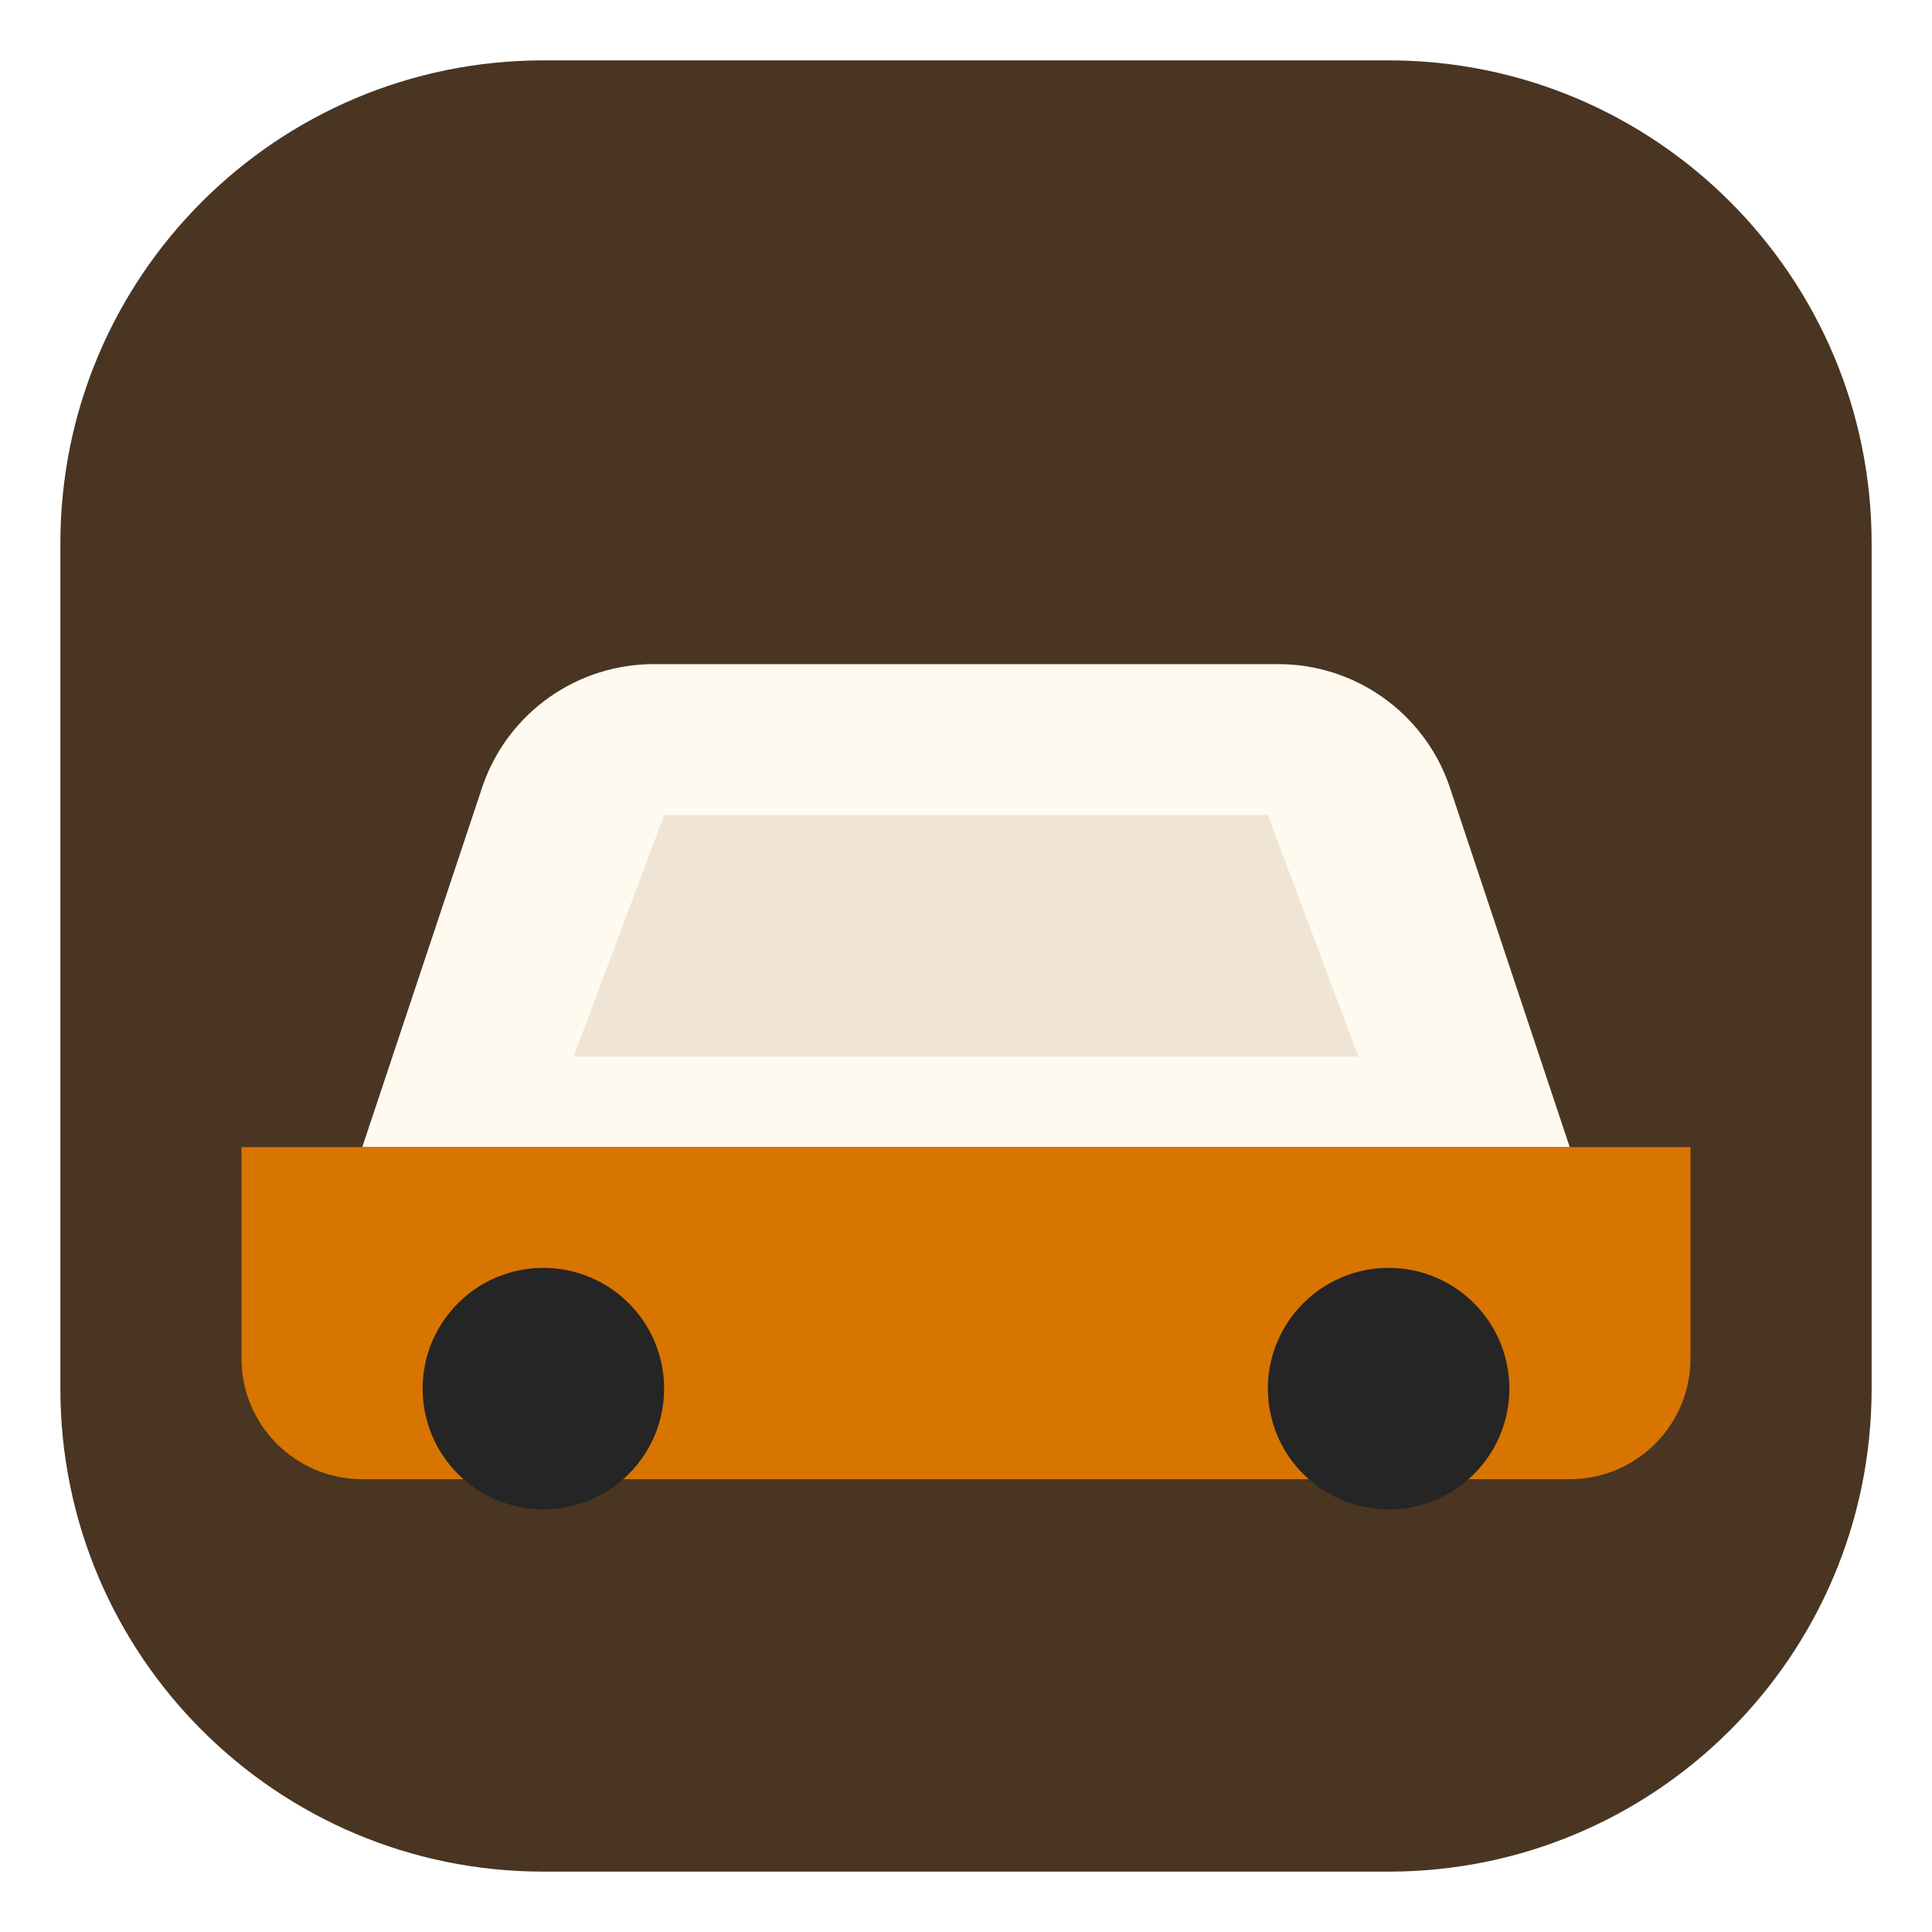
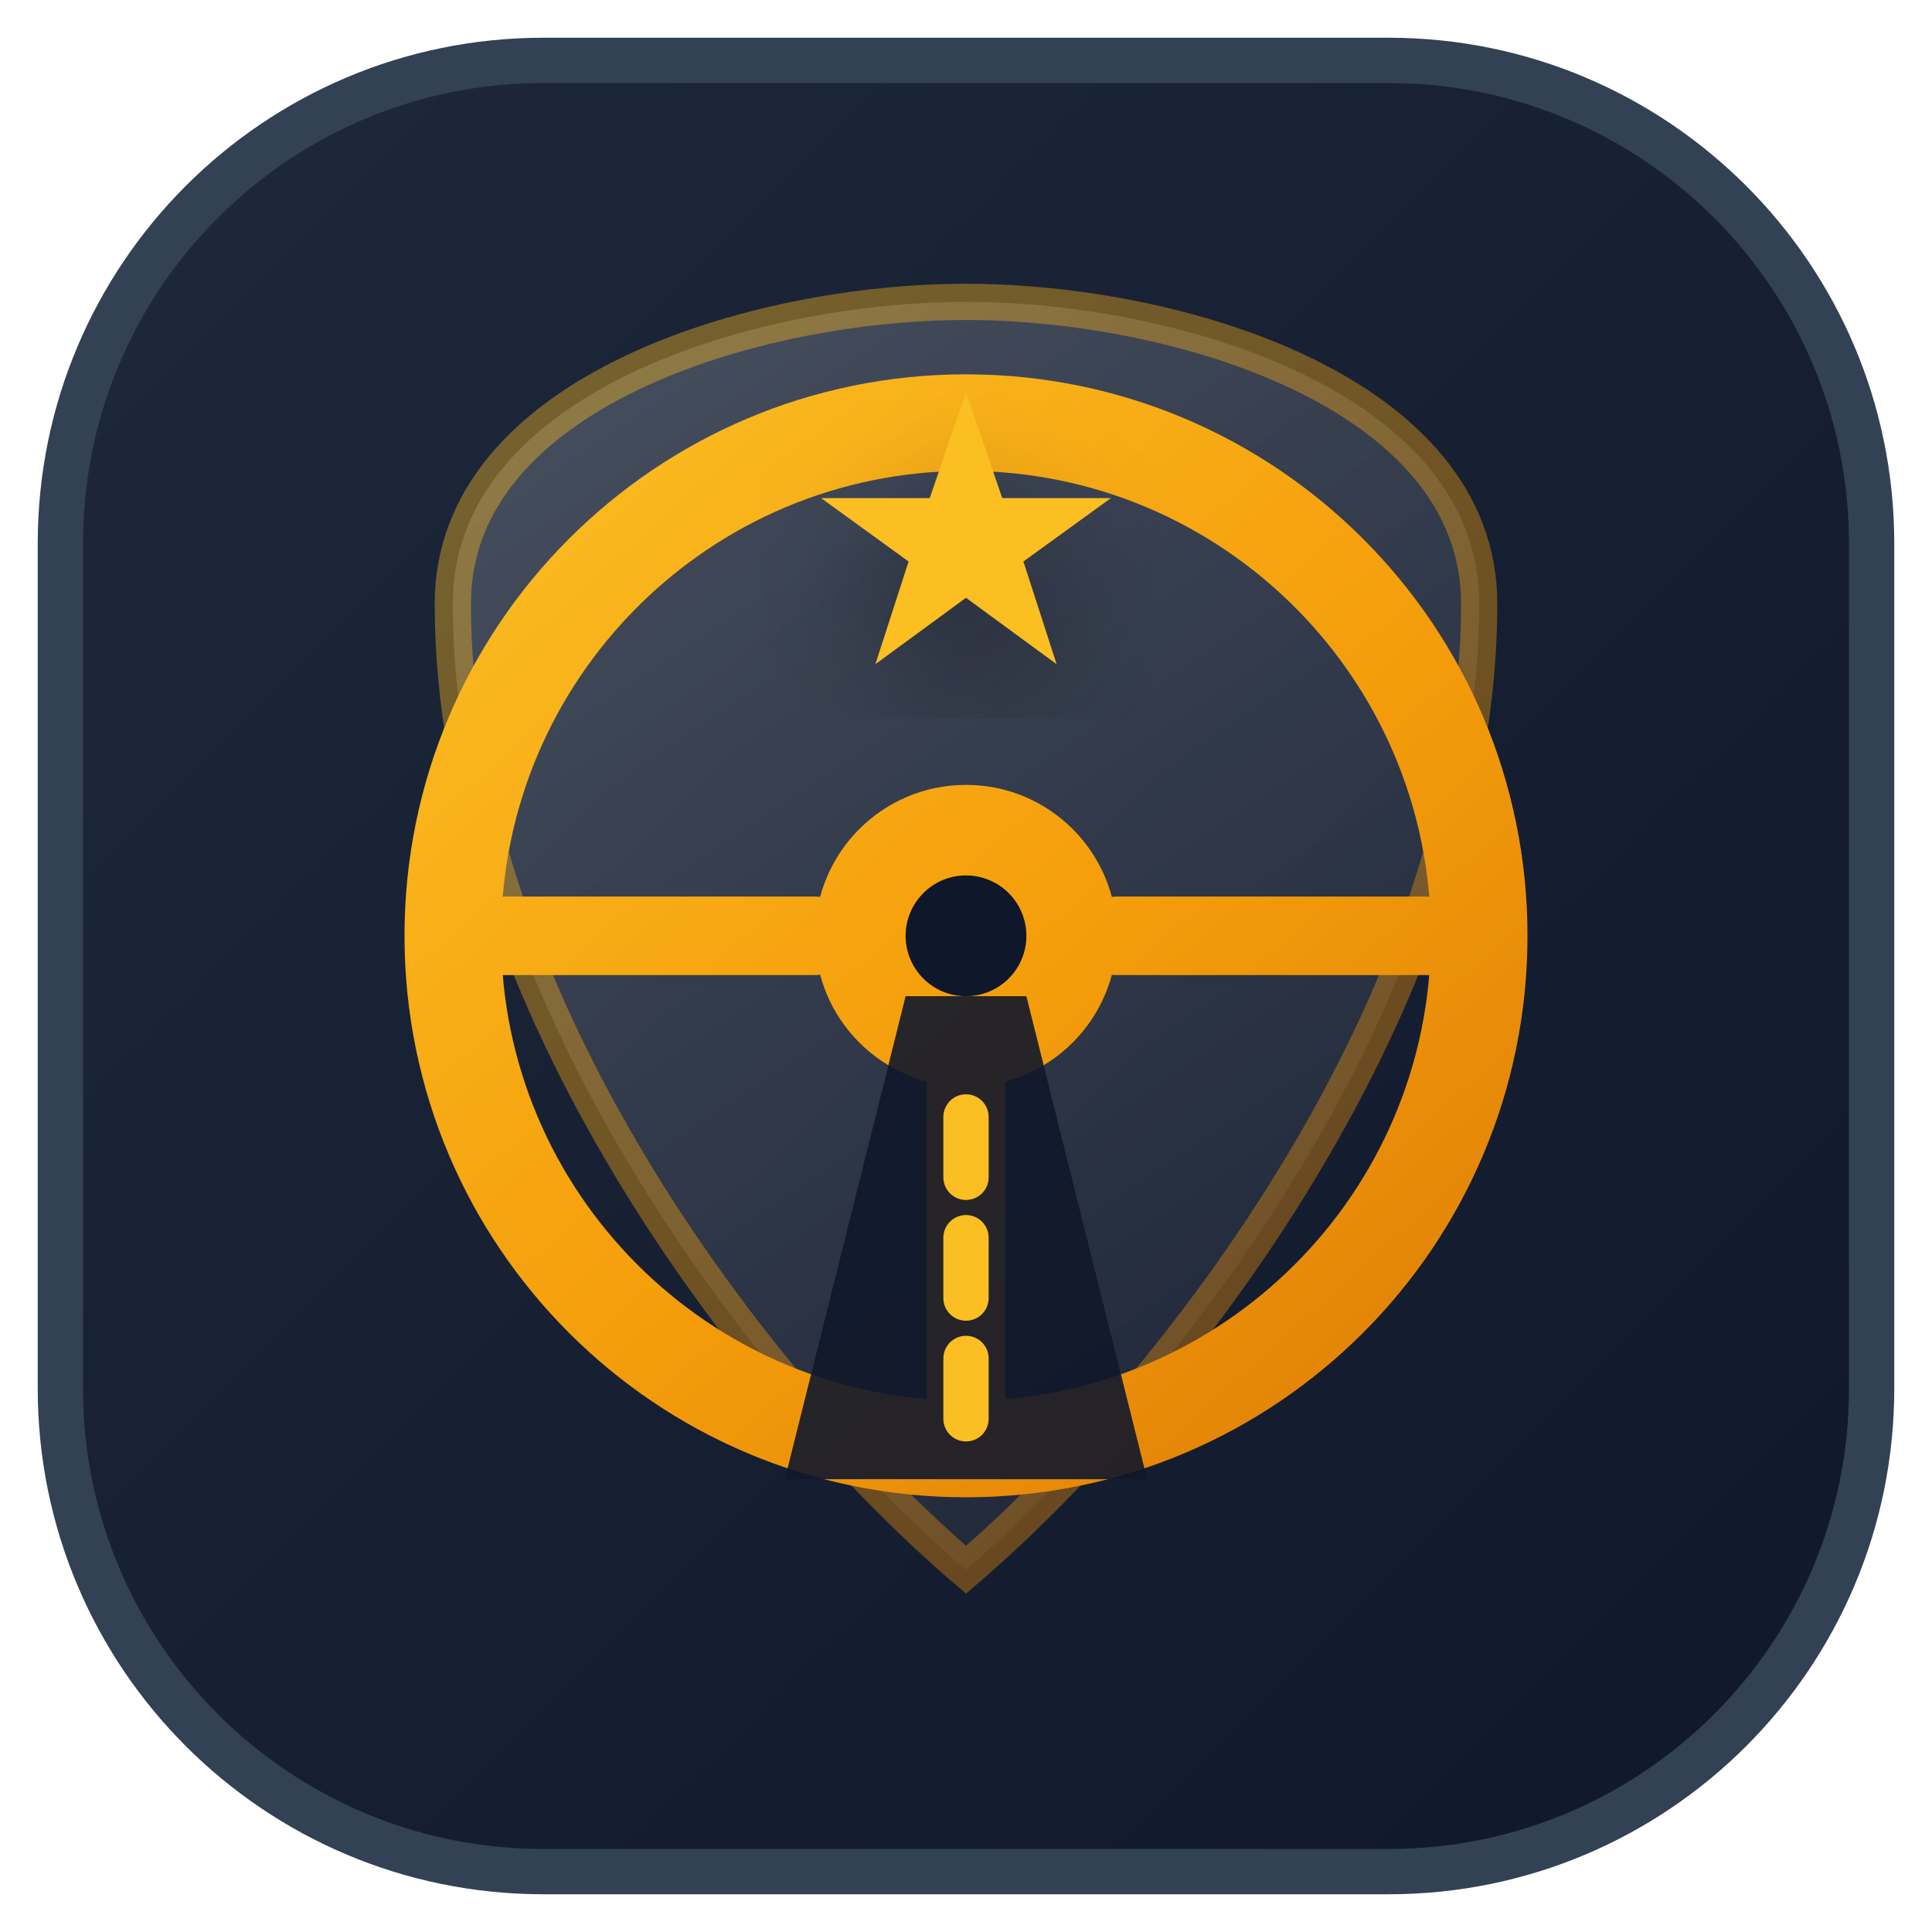
- <svg xmlns="http://www.w3.org/2000/svg" viewBox="0 0 64 64">
-   <rect x="2" y="2" width="60" height="60" rx="16" fill="#493522" />
-   <path d="M12 38h40l-4-12a6 6 0 0 0-5.7-4H21.7a6 6 0 0 0-5.7 4l-4 12Z" fill="#fffaf0" />
-   <path d="M8 38h48v7a4 4 0 0 1-4 4H12a4 4 0 0 1-4-4v-7Z" fill="#d87500" />
-   <circle cx="18" cy="46" r="4" fill="#252525" />
-   <circle cx="46" cy="46" r="4" fill="#252525" />
-   <path d="M22 27h20l3 8H19l3-8Z" fill="#f0e4d5" />
+ <svg xmlns="http://www.w3.org/2000/svg" viewBox="0 0 64 64" fill="none">
+   <defs>
+     <linearGradient id="dpBg" x1="0" y1="0" x2="64" y2="64" gradientUnits="userSpaceOnUse">
+       <stop offset="0%" stop-color="#1e293b" />
+       <stop offset="100%" stop-color="#0f172a" />
+     </linearGradient>
+     <linearGradient id="dpGold" x1="16" y1="12" x2="52" y2="52" gradientUnits="userSpaceOnUse">
+       <stop offset="0%" stop-color="#fbbf24" />
+       <stop offset="50%" stop-color="#f59e0b" />
+       <stop offset="100%" stop-color="#d97706" />
+     </linearGradient>
+     <linearGradient id="dpShield" x1="20" y1="14" x2="44" y2="50" gradientUnits="userSpaceOnUse">
+       <stop offset="0%" stop-color="#ffffff" stop-opacity="0.18" />
+       <stop offset="100%" stop-color="#ffffff" stop-opacity="0.04" />
+     </linearGradient>
+     <filter id="dpShadow" x="-20%" y="-20%" width="140%" height="140%">
+       <feDropShadow dx="0" dy="2" stdDeviation="2" flood-color="#000" flood-opacity="0.3" />
+     </filter>
+   </defs>
+   <rect x="2" y="2" width="60" height="60" rx="16" fill="url(#dpBg)" stroke="#334155" stroke-width="1.5" />
+   <path d="M32 10 C39 10 49 13 49 20 C49 33 39 46 32 52 C25 46 15 33 15 20 C15 13 25 10 32 10 Z" fill="url(#dpShield)" stroke="url(#dpGold)" stroke-width="1.2" stroke-opacity="0.4" />
+   <circle cx="32" cy="31" r="17" stroke="url(#dpGold)" stroke-width="3.2" stroke-linecap="round" />
+   <circle cx="32" cy="31" r="5" fill="url(#dpGold)" />
+   <circle cx="32" cy="31" r="2" fill="#0f172a" />
+   <line x1="15" y1="31" x2="27" y2="31" stroke="url(#dpGold)" stroke-width="2.6" stroke-linecap="round" />
+   <line x1="37" y1="31" x2="49" y2="31" stroke="url(#dpGold)" stroke-width="2.6" stroke-linecap="round" />
+   <line x1="32" y1="36" x2="32" y2="48" stroke="url(#dpGold)" stroke-width="2.6" stroke-linecap="round" />
+   <path d="M26 49 L30 33 L34 33 L38 49 Z" fill="#0f172a" opacity="0.9" />
+   <line x1="32" y1="37" x2="32" y2="47" stroke="#fbbf24" stroke-width="1.5" stroke-dasharray="2 2" stroke-linecap="round" />
+   <path d="M32 13 L33.2 16.5 L36.8 16.5 L33.9 18.6 L35 22 L32 19.8 L29 22 L30.1 18.6 L27.2 16.5 L30.8 16.5 Z" fill="#fbbf24" filter="url(#dpShadow)" />
</svg>
